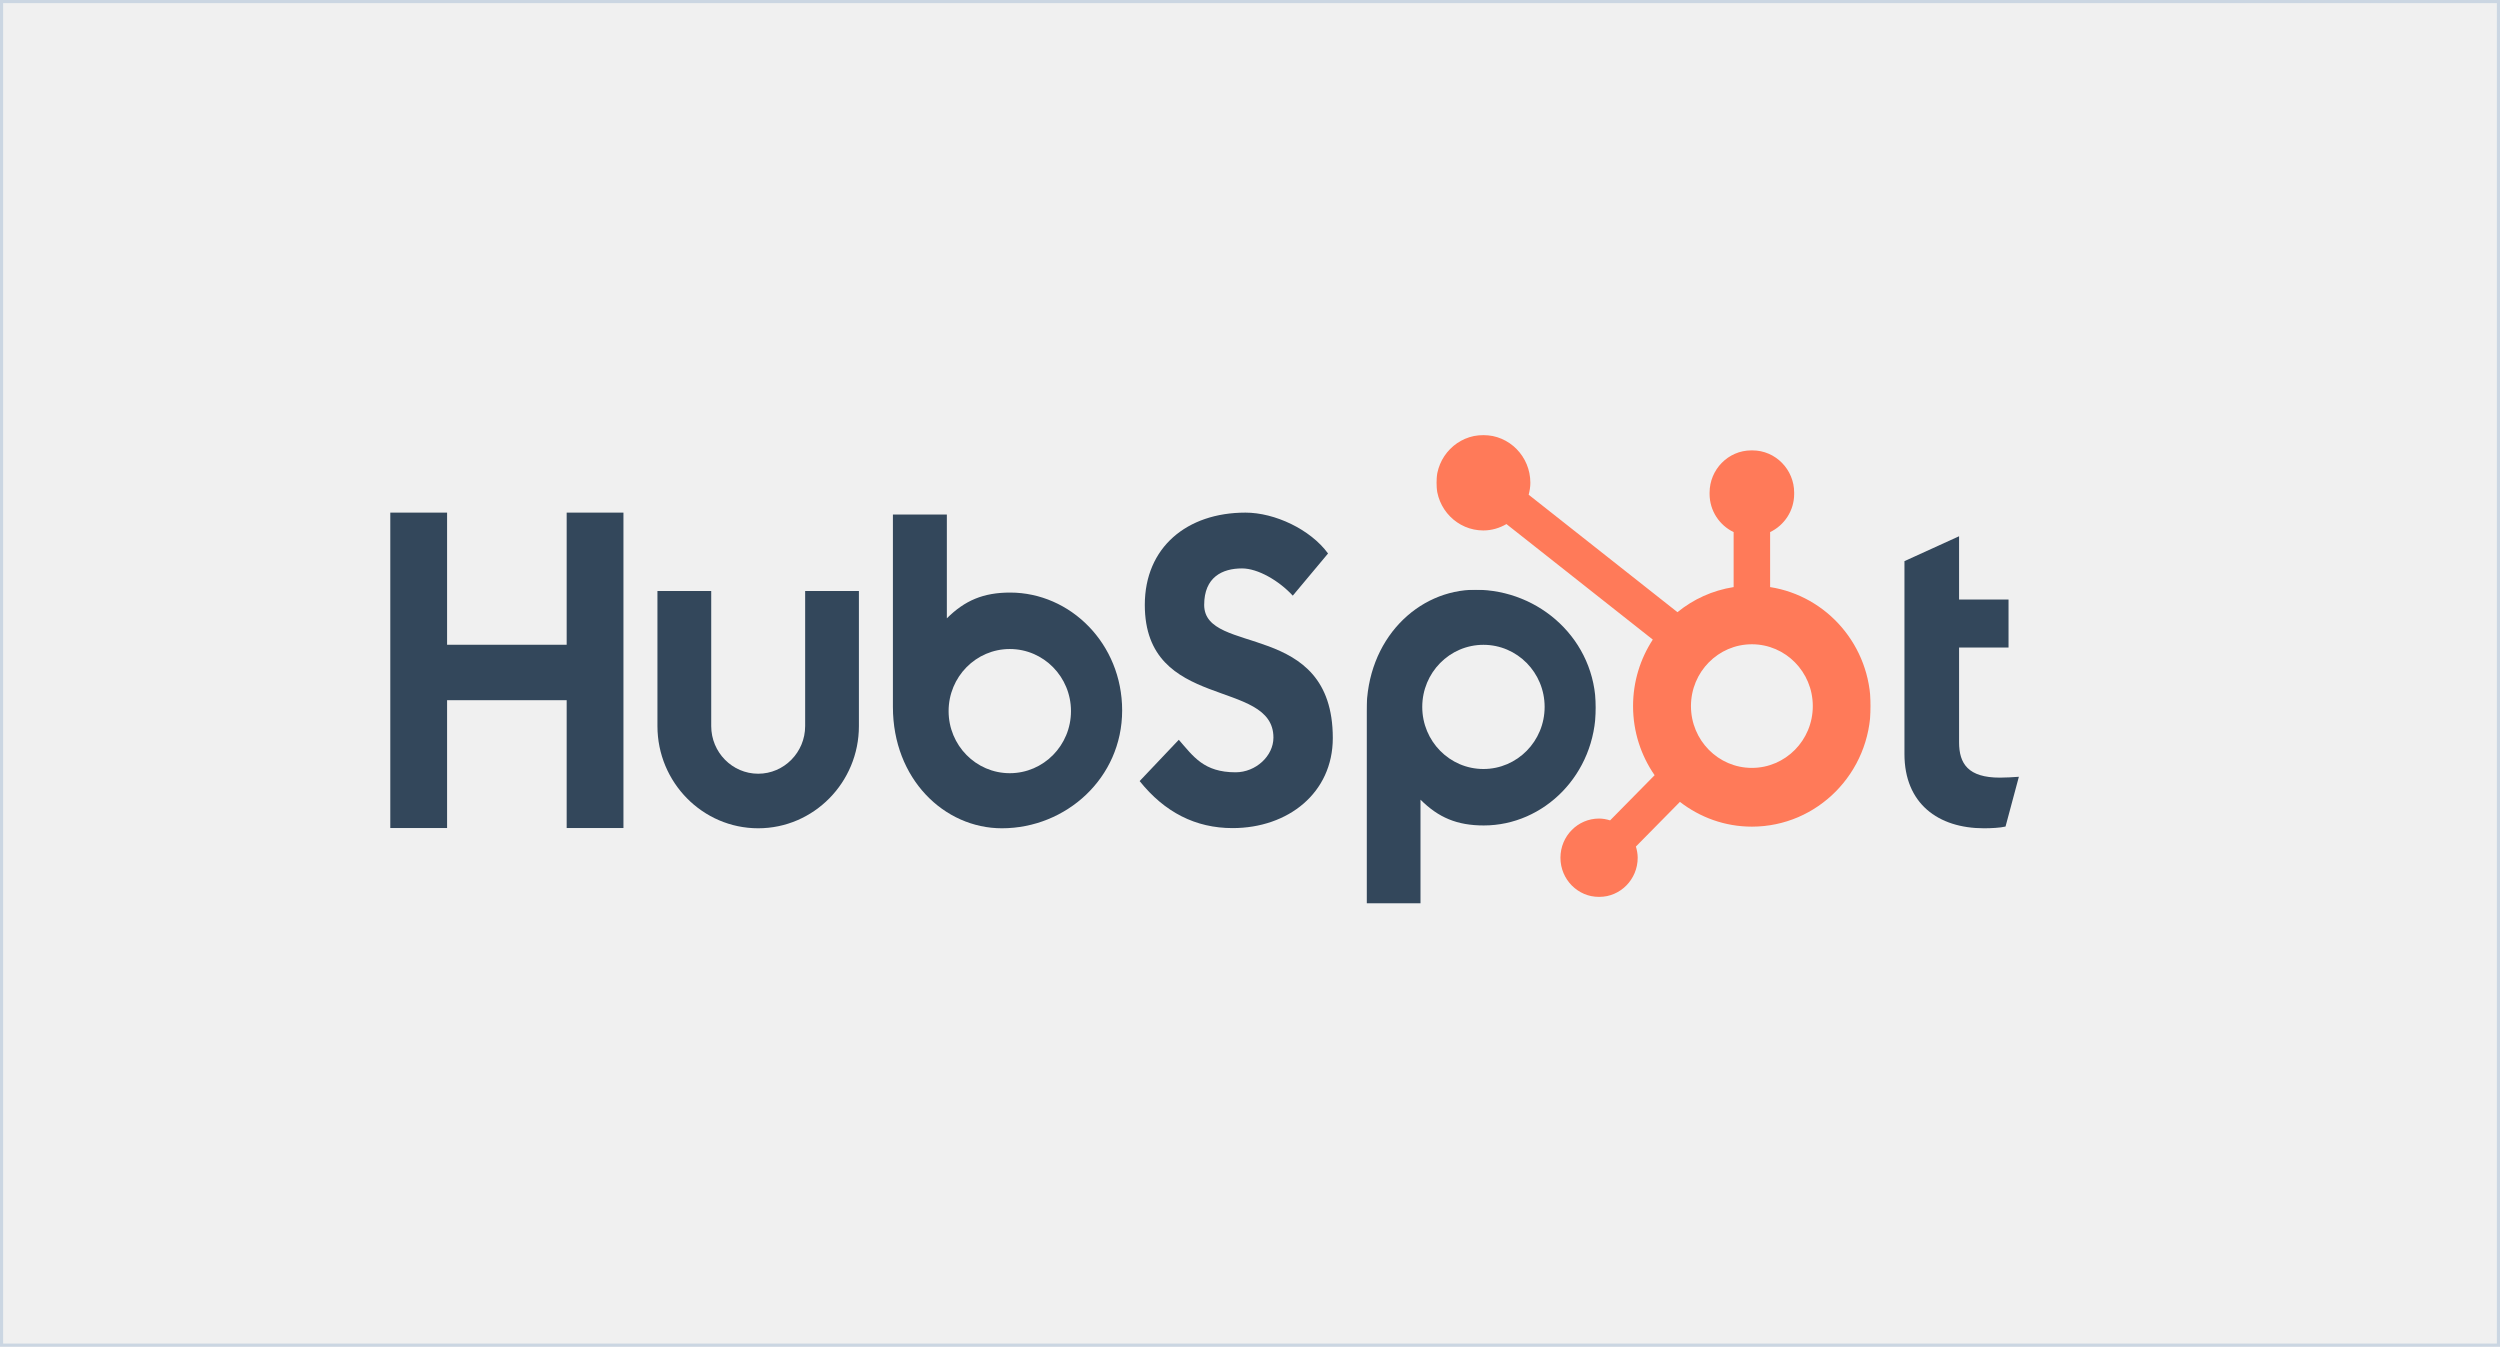
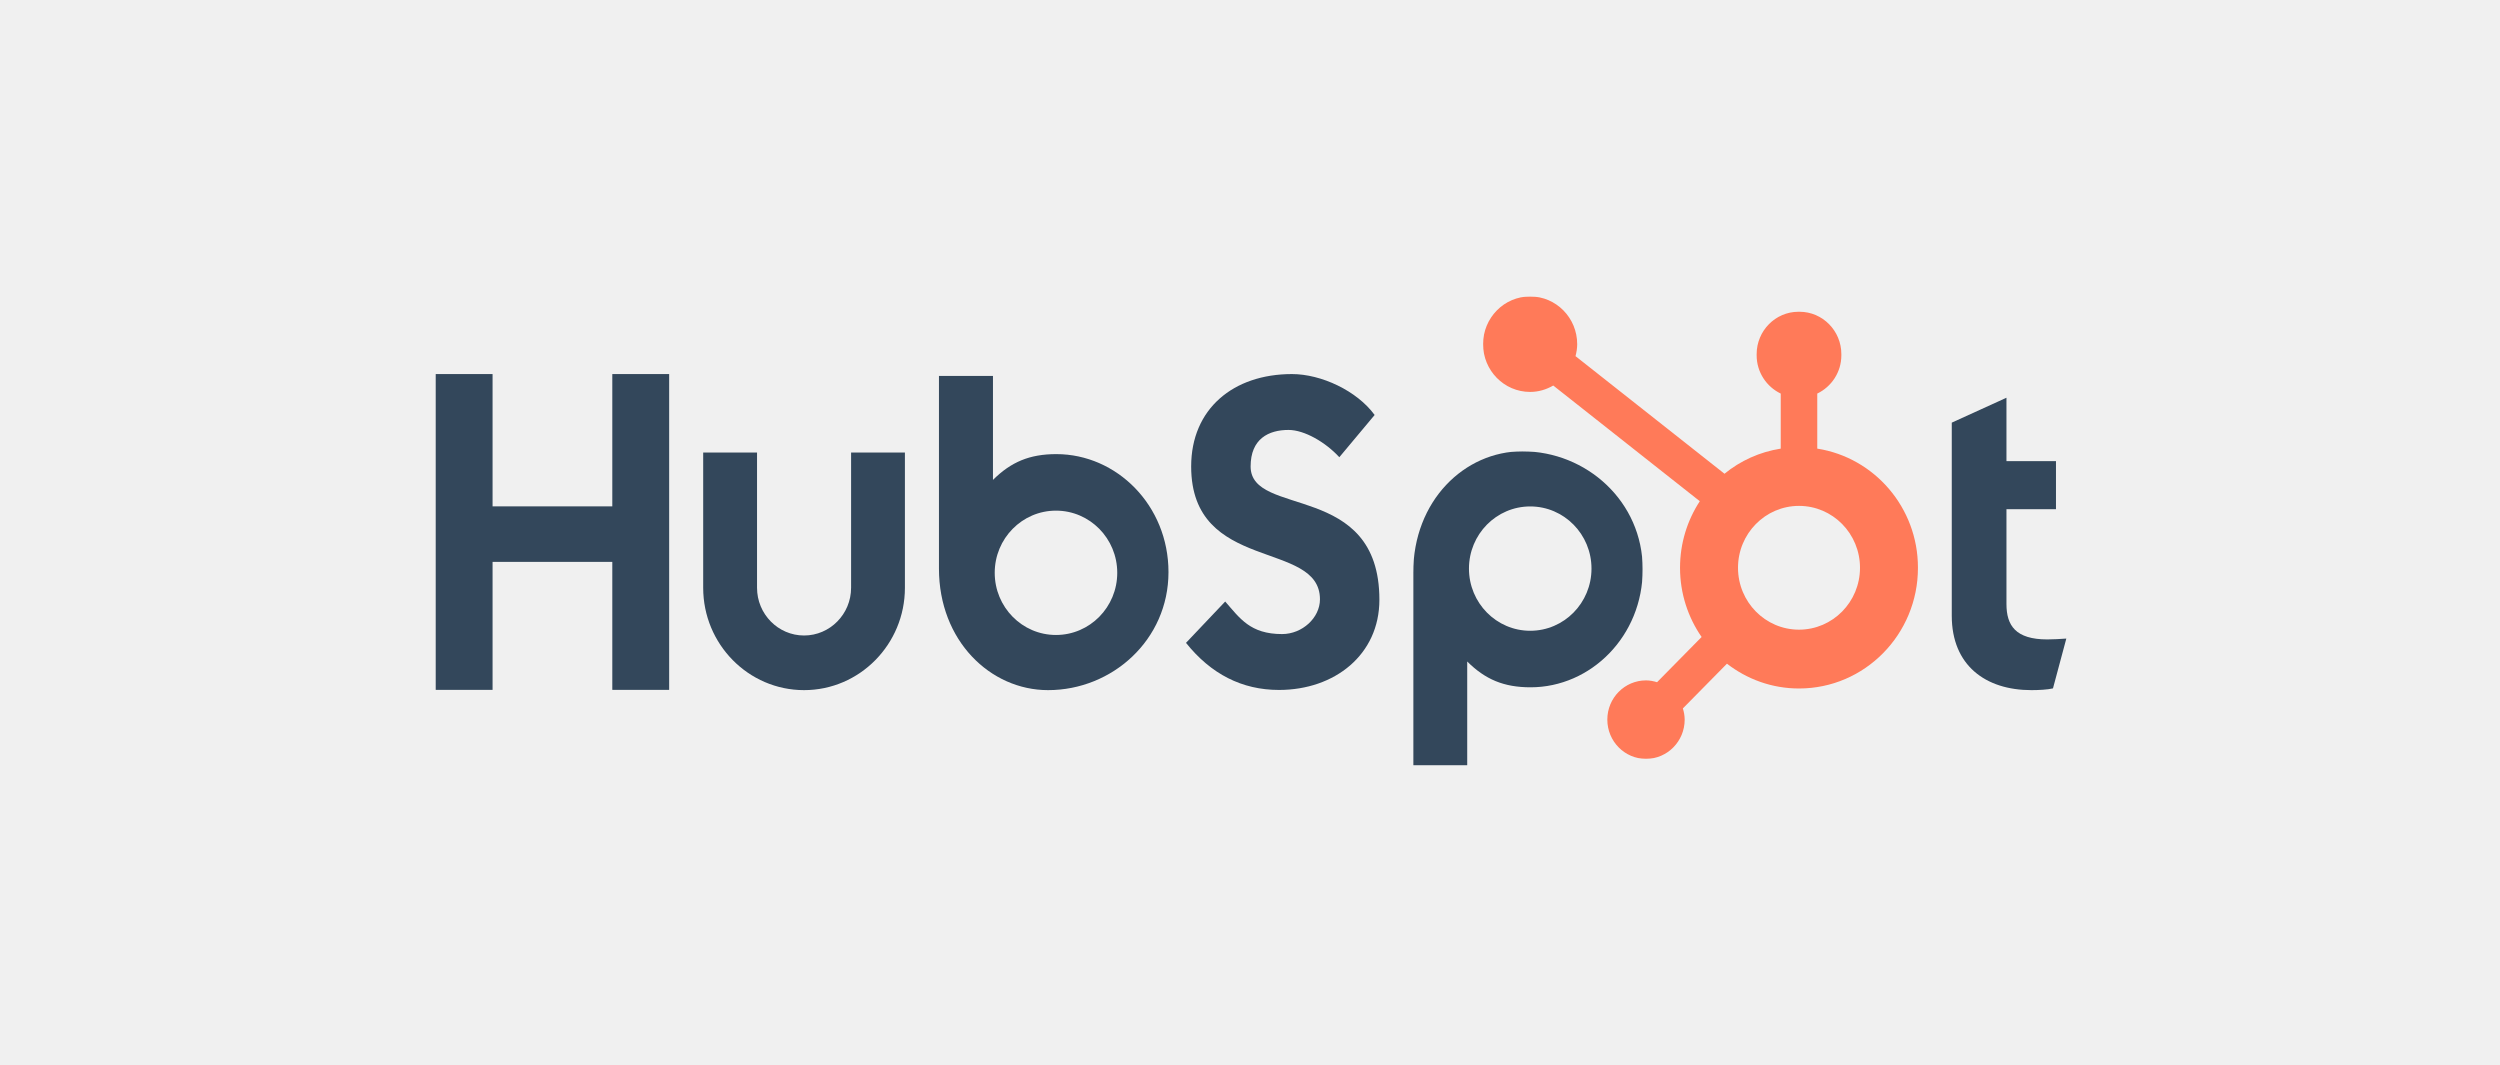
- <svg xmlns="http://www.w3.org/2000/svg" xmlns:xlink="http://www.w3.org/1999/xlink" width="711px" height="383px" viewBox="0 0 711 383" version="1.1">
-   <defs>
-     <polygon id="path-1" points="65.232 89.402 0.035 89.402 0.035 0.161 65.232 0.161 65.232 89.402" />
-     <polygon id="path-3" points="1.596 0.034 125.125 0.034 125.125 131.386 1.596 131.386 1.596 0.034" />
-   </defs>
-   <g id="Home" stroke="none" stroke-width="1" fill="none" fill-rule="evenodd">
-     <g id="Style-Guide---Homepage" transform="translate(-180, -1168)">
-       <g id="Group-30" transform="translate(180, 1168)">
-         <path d="M0.445,0.445 L0.445,382.555 L710.555,382.555 L710.555,0.445 L0.445,0.445 Z" id="Rectangle-2-Copy-6" stroke="#CBD6E2" stroke-width="0.89" />
-         <g id="--Marketing/Logos/HubSpot-Primary" transform="translate(111, 121)">
-           <g id="Marketing/Logos/HubSpot-Primary" transform="translate(0, 1.04842)">
-             <polygon id="Fill-1" fill="#33475B" points="50.161 23.739 50.161 61.32 16.15 61.32 16.15 23.739 0 23.739 0 113.441 16.15 113.441 16.15 77.087 50.161 77.087 50.161 113.441 66.309 113.441 66.309 23.739" />
-             <path d="M117.985,84.448 C117.985,91.919 111.989,97.998 104.628,97.998 C97.264,97.998 91.271,91.919 91.271,84.448 L91.271,46.027 L75.976,46.027 L75.976,84.448 C75.976,100.476 88.831,113.515 104.628,113.515 C120.422,113.515 133.274,100.476 133.274,84.448 L133.274,46.027 L117.985,46.027 L117.985,84.448 Z" id="Fill-2" fill="#33475B" />
-             <path d="M231.468,49.984 C231.468,42.106 236.606,39.61 242.233,39.61 C246.761,39.61 252.756,43.106 256.666,47.357 L266.695,35.362 C261.684,28.49 251.531,23.74 243.211,23.74 C226.572,23.74 214.583,33.613 214.583,49.984 C214.583,80.348 251.165,70.723 251.165,87.723 C251.165,92.966 246.15,97.593 240.401,97.593 C231.346,97.593 228.407,93.094 224.25,88.345 L213.115,100.089 C220.213,108.962 229.021,113.464 239.542,113.464 C255.324,113.464 268.048,103.466 268.048,87.843 C268.048,54.105 231.468,64.603 231.468,49.984" id="Fill-4" fill="#33475B" />
-             <path d="M457.778,99.112 C448.73,99.112 446.161,95.142 446.161,89.057 L446.161,62.119 L460.227,62.119 L460.227,48.465 L446.161,48.465 L446.161,30.462 L430.627,37.538 L430.627,92.409 C430.627,106.438 440.165,113.516 453.251,113.516 C455.21,113.516 457.903,113.388 459.372,113.02 L463.166,98.868 C461.453,98.988 459.497,99.112 457.778,99.112" id="Fill-6" fill="#33475B" />
-             <path d="M176.184,97.848 C166.574,97.848 158.783,89.942 158.783,80.19 C158.783,70.439 166.574,62.533 176.184,62.533 C185.794,62.533 193.586,70.439 193.586,80.19 C193.586,89.942 185.794,97.848 176.184,97.848 M176.281,46.477 C168.694,46.477 163.401,48.712 158.285,53.805 L158.285,24.275 L142.944,24.275 L142.944,79.003 C142.944,99.486 157.537,113.515 173.937,113.515 C192.166,113.515 208.14,99.236 208.14,79.998 C208.14,61.003 193.41,46.477 176.281,46.477" id="Fill-8" fill="#33475B" />
-             <g id="Group-12" transform="translate(277.6148, 45.51085)">
-               <mask id="mask-2" fill="white">
-                 <use xlink:href="#path-1" />
-               </mask>
-               <g id="Clip-11" />
-               <path d="M33.278,51.144 C23.666,51.144 15.874,43.238 15.874,33.486 C15.874,23.734 23.666,15.828 33.278,15.828 C42.886,15.828 50.678,23.734 50.678,33.486 C50.678,43.238 42.886,51.144 33.278,51.144 M65.232,33.678 C65.232,14.44 49.258,0.161 31.029,0.161 C14.629,0.161 0.035,14.19 0.035,34.674 L0.035,89.403 L15.377,89.403 L15.377,59.871 C20.492,64.965 25.785,67.201 33.372,67.201 C50.501,67.201 65.232,52.674 65.232,33.678" id="Fill-10" fill="#33475B" mask="url(#mask-2)" />
-             </g>
-             <g id="Group-15" transform="translate(295.9008, 1.653425)">
-               <mask id="mask-4" fill="white">
-                 <use xlink:href="#path-3" />
-               </mask>
-               <g id="Clip-14" />
-               <path d="M91.334,94.687 C81.765,94.687 74.009,86.817 74.009,77.109 C74.009,67.4 81.765,59.529 91.334,59.529 C100.902,59.529 108.659,67.4 108.659,77.109 C108.659,86.817 100.902,94.687 91.334,94.687 M96.52,43.265 L96.52,27.626 C100.543,25.698 103.361,21.569 103.361,16.776 L103.361,16.415 C103.361,9.801 98.028,4.39 91.51,4.39 L91.156,4.39 C84.638,4.39 79.305,9.801 79.305,16.415 L79.305,16.776 C79.305,21.569 82.123,25.7 86.146,27.628 L86.146,43.265 C80.156,44.204 74.684,46.711 70.17,50.4 L27.855,16.999 C28.134,15.911 28.33,14.791 28.332,13.614 C28.338,6.124 22.364,0.043 14.98,0.033 C7.599,0.024 1.604,6.089 1.596,13.58 C1.588,21.071 7.562,27.152 14.946,27.16 C17.352,27.164 19.579,26.47 21.531,25.344 L63.155,58.201 C59.616,63.623 57.541,70.117 57.541,77.109 C57.541,84.428 59.82,91.199 63.67,96.767 L51.013,109.612 C50.012,109.307 48.975,109.095 47.875,109.095 C41.809,109.095 36.89,114.084 36.89,120.239 C36.89,126.396 41.809,131.386 47.875,131.386 C53.942,131.386 58.859,126.396 58.859,120.239 C58.859,119.126 58.65,118.072 58.349,117.056 L70.87,104.351 C76.554,108.752 83.632,111.397 91.334,111.397 C109.997,111.397 125.125,96.045 125.125,77.109 C125.125,59.966 112.713,45.803 96.52,43.265" id="Fill-13" fill="#FF7A59" mask="url(#mask-4)" />
-             </g>
-           </g>
-         </g>
-       </g>
-     </g>
+ <svg xmlns="http://www.w3.org/2000/svg" width="700" height="298" viewBox="0 0 700 298" fill="none">
+   <path fill-rule="evenodd" clip-rule="evenodd" d="M171.446 104.738V141.784H137.92V104.738H122V193.163H137.92V157.326H171.446V193.163H187.364V104.738H171.446Z" fill="#33475B" />
+   <path fill-rule="evenodd" clip-rule="evenodd" d="M238.305 164.583C238.305 171.947 232.394 177.94 225.138 177.94C217.878 177.94 211.971 171.947 211.971 164.583V126.709H196.893V164.583C196.893 180.383 209.565 193.236 225.138 193.236C240.707 193.236 253.376 180.383 253.376 164.583V126.709H238.305V164.583Z" fill="#33475B" />
+   <path fill-rule="evenodd" clip-rule="evenodd" d="M350.172 130.609C350.172 122.844 355.237 120.383 360.784 120.383C365.248 120.383 371.157 123.83 375.011 128.02L384.897 116.196C379.958 109.421 369.949 104.739 361.747 104.739C345.346 104.739 333.527 114.471 333.527 130.609C333.527 160.541 369.588 151.053 369.588 167.811C369.588 172.979 364.644 177.54 358.978 177.54C350.052 177.54 347.155 173.105 343.056 168.424L332.08 180.001C339.078 188.747 347.759 193.185 358.131 193.185C373.688 193.185 386.231 183.33 386.231 167.929C386.231 134.671 350.172 145.02 350.172 130.609Z" fill="#33475B" />
+   <path fill-rule="evenodd" clip-rule="evenodd" d="M573.26 179.038C564.341 179.038 561.809 175.124 561.809 169.126V142.571H575.674V129.112H561.809V111.365L546.495 118.341V172.43C546.495 186.26 555.898 193.237 568.798 193.237C570.728 193.237 573.383 193.111 574.832 192.748L578.571 178.797C576.883 178.915 574.955 179.038 573.26 179.038Z" fill="#33475B" />
+   <path fill-rule="evenodd" clip-rule="evenodd" d="M295.675 177.792C286.202 177.792 278.521 169.998 278.521 160.385C278.521 150.773 286.202 142.979 295.675 142.979C305.149 142.979 312.829 150.773 312.829 160.385C312.829 169.998 305.149 177.792 295.675 177.792ZM295.77 127.153C288.291 127.153 283.074 129.356 278.031 134.376V105.267H262.908V159.215C262.908 179.406 277.294 193.236 293.46 193.236C311.43 193.236 327.176 179.16 327.176 160.196C327.176 141.471 312.656 127.153 295.77 127.153Z" fill="#33475B" />
+   <mask id="mask0" mask-type="alpha" maskUnits="userSpaceOnUse" x="395" y="126" width="65" height="89">
+     <path d="M459.965 214.329H395.697V126.359H459.965V214.329Z" fill="white" />
+   </mask>
+   <g mask="url(#mask0)">
+     <path fill-rule="evenodd" clip-rule="evenodd" d="M428.466 176.615C418.991 176.615 411.31 168.822 411.31 159.209C411.31 149.596 418.991 141.803 428.466 141.803C437.937 141.803 445.618 149.596 445.618 159.209C445.618 168.822 437.937 176.615 428.466 176.615ZM459.965 159.399C459.965 140.434 444.219 126.359 426.249 126.359C410.083 126.359 395.697 140.188 395.697 160.38V214.329H410.82V185.219C415.863 190.24 421.08 192.444 428.559 192.444C445.444 192.444 459.965 178.123 459.965 159.399Z" fill="#33475B" />
+   </g>
+   <mask id="mask1" mask-type="alpha" maskUnits="userSpaceOnUse" x="415" y="83" width="123" height="130">
+     <path d="M415.261 83H537.031V212.482H415.261V83Z" fill="white" />
+   </mask>
+   <g mask="url(#mask1)">
+     <path fill-rule="evenodd" clip-rule="evenodd" d="M503.721 176.306C494.289 176.306 486.642 168.547 486.642 158.978C486.642 149.407 494.289 141.648 503.721 141.648C513.153 141.648 520.799 149.407 520.799 158.978C520.799 168.547 513.153 176.306 503.721 176.306ZM508.834 125.615V110.199C512.799 108.299 515.577 104.228 515.577 99.504V99.148C515.577 92.629 510.32 87.294 503.895 87.294H503.546C497.12 87.294 491.863 92.629 491.863 99.148V99.504C491.863 104.228 494.641 108.3 498.606 110.201V125.615C492.702 126.541 487.308 129.012 482.859 132.649L441.146 99.724C441.421 98.651 441.614 97.547 441.616 96.386C441.622 89.004 435.733 83.009 428.454 82.999C421.178 82.991 415.269 88.969 415.261 96.353C415.253 103.738 421.142 109.732 428.421 109.74C430.792 109.744 432.988 109.06 434.912 107.95L475.943 140.339C472.455 145.684 470.409 152.086 470.409 158.978C470.409 166.193 472.656 172.867 476.451 178.356L463.974 191.019C462.988 190.718 461.965 190.508 460.88 190.508C454.901 190.508 450.052 195.427 450.052 201.494C450.052 207.563 454.901 212.482 460.88 212.482C466.862 212.482 471.709 207.563 471.709 201.494C471.709 200.397 471.502 199.357 471.206 198.356L483.549 185.832C489.151 190.17 496.129 192.778 503.721 192.778C522.119 192.778 537.031 177.645 537.031 158.978C537.031 142.079 524.796 128.118 508.834 125.615Z" fill="#FF7A59" />
  </g>
</svg>
